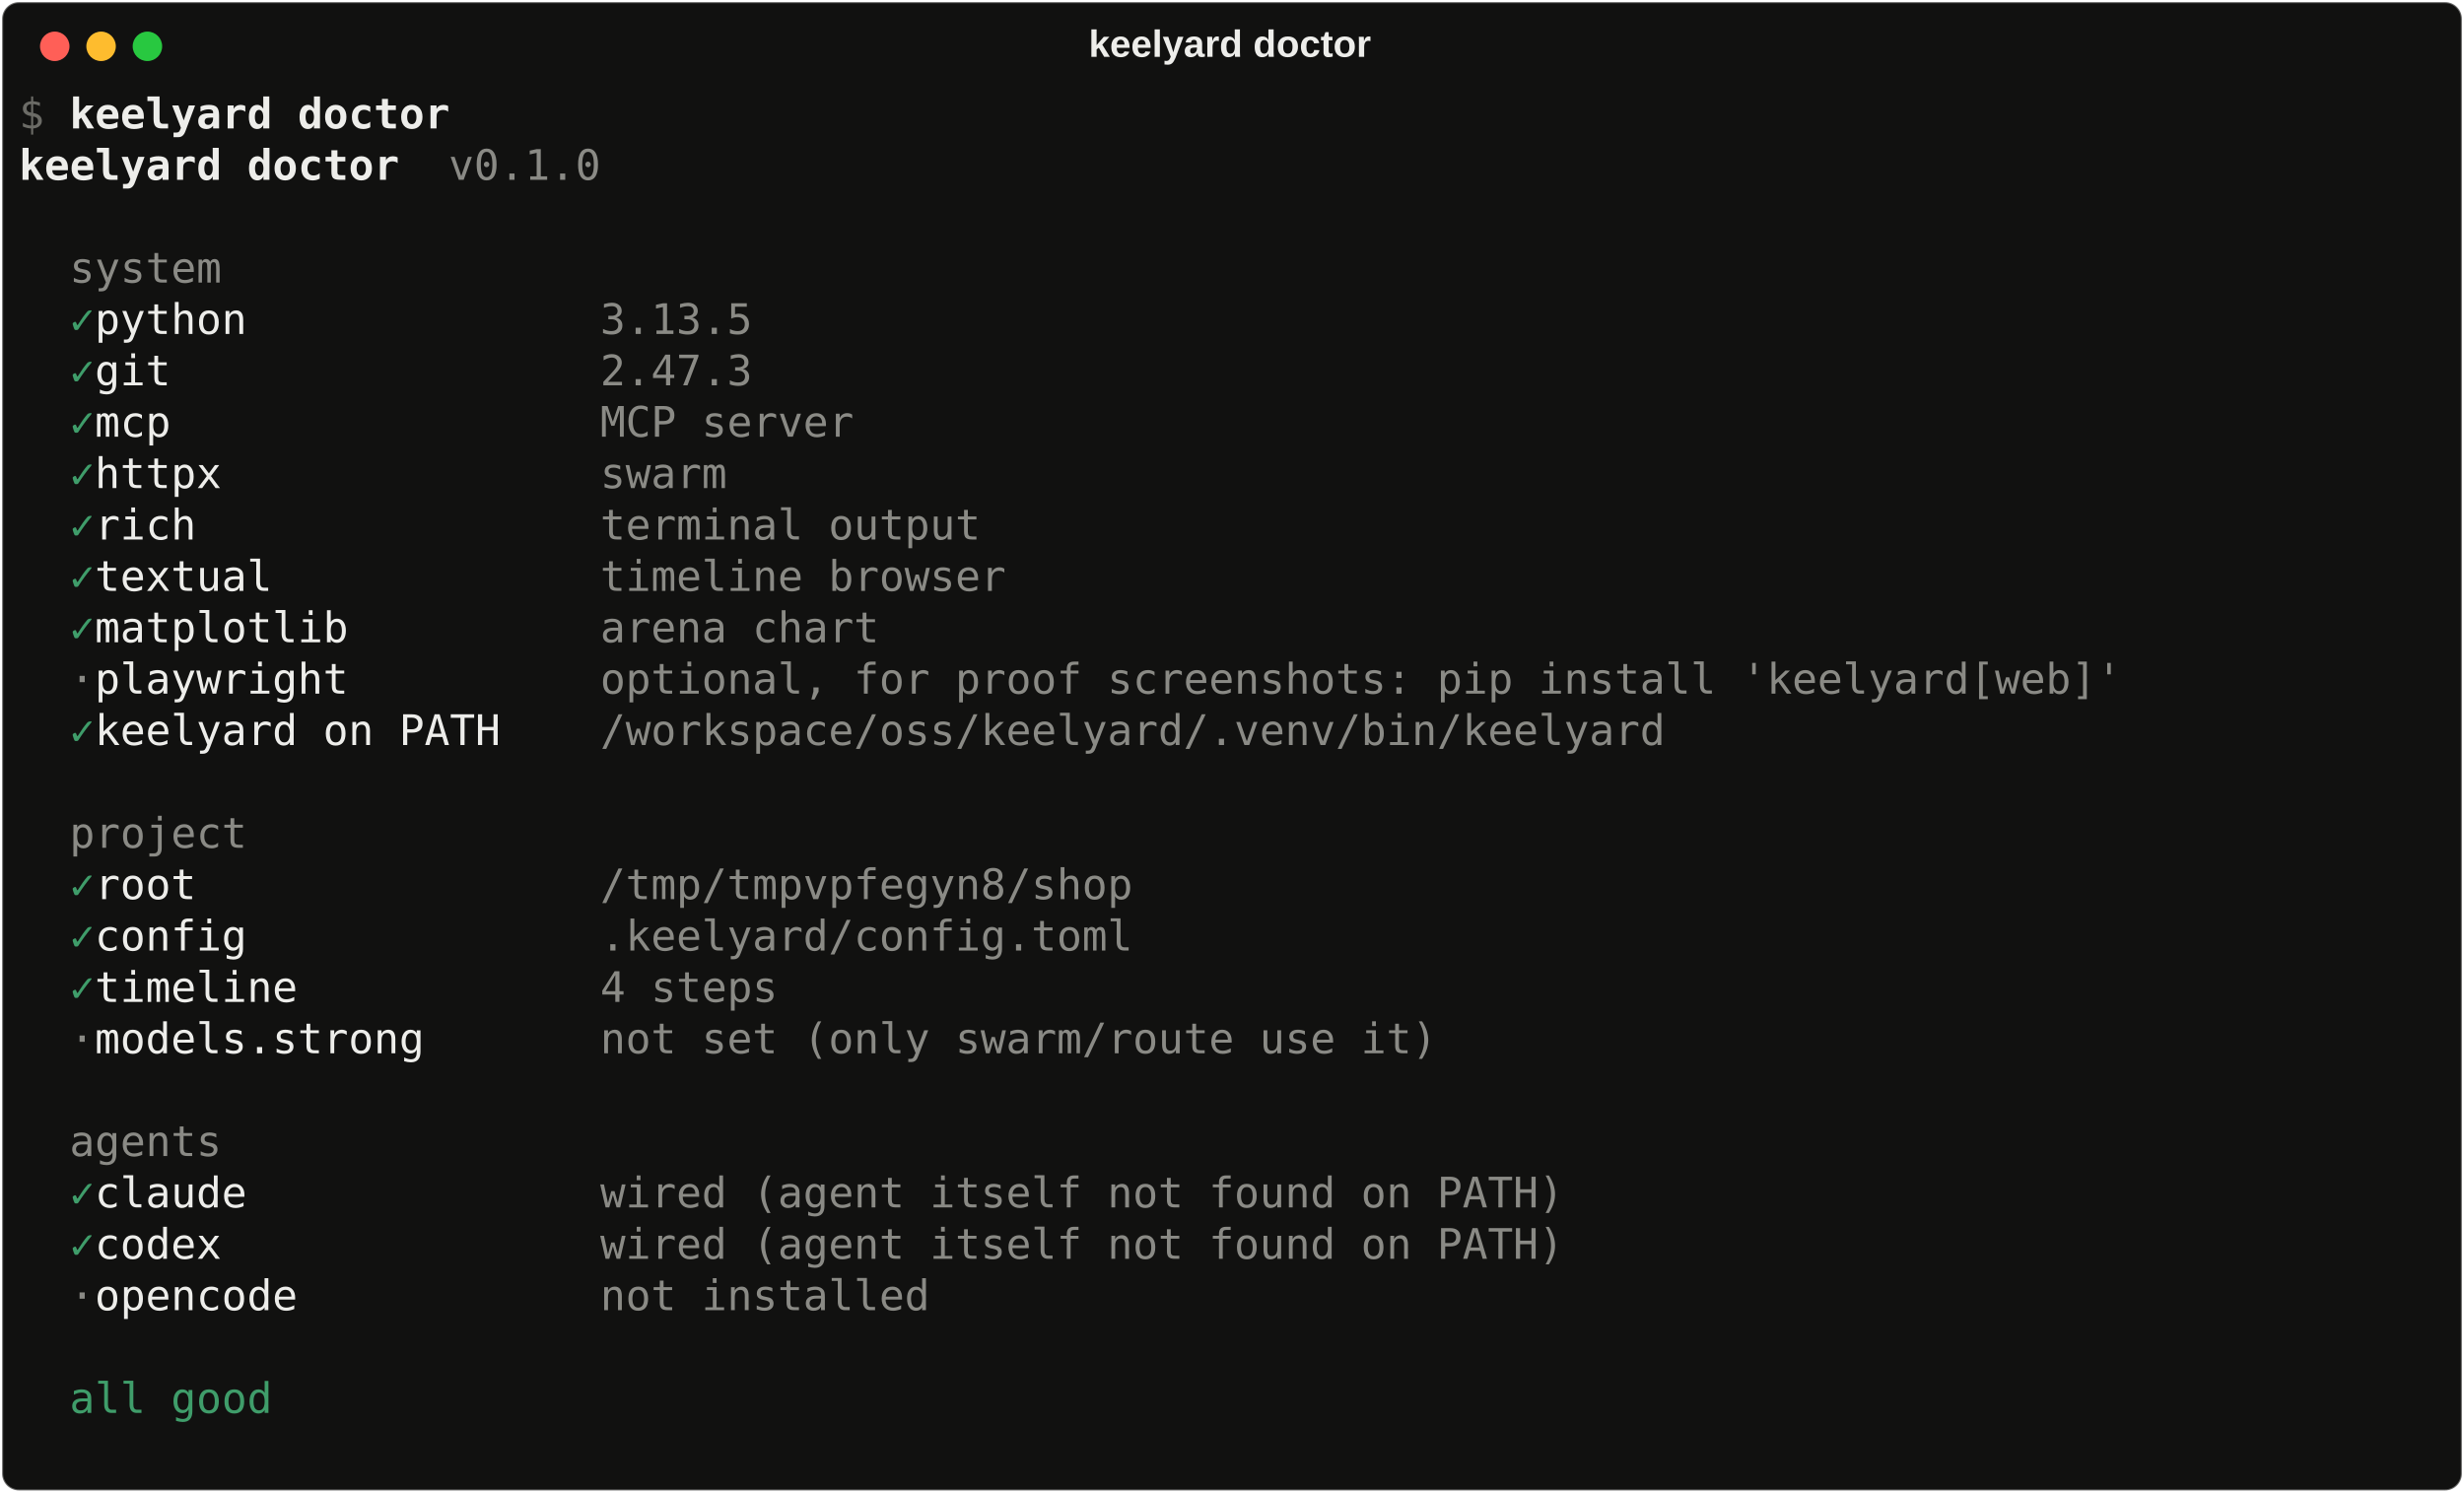
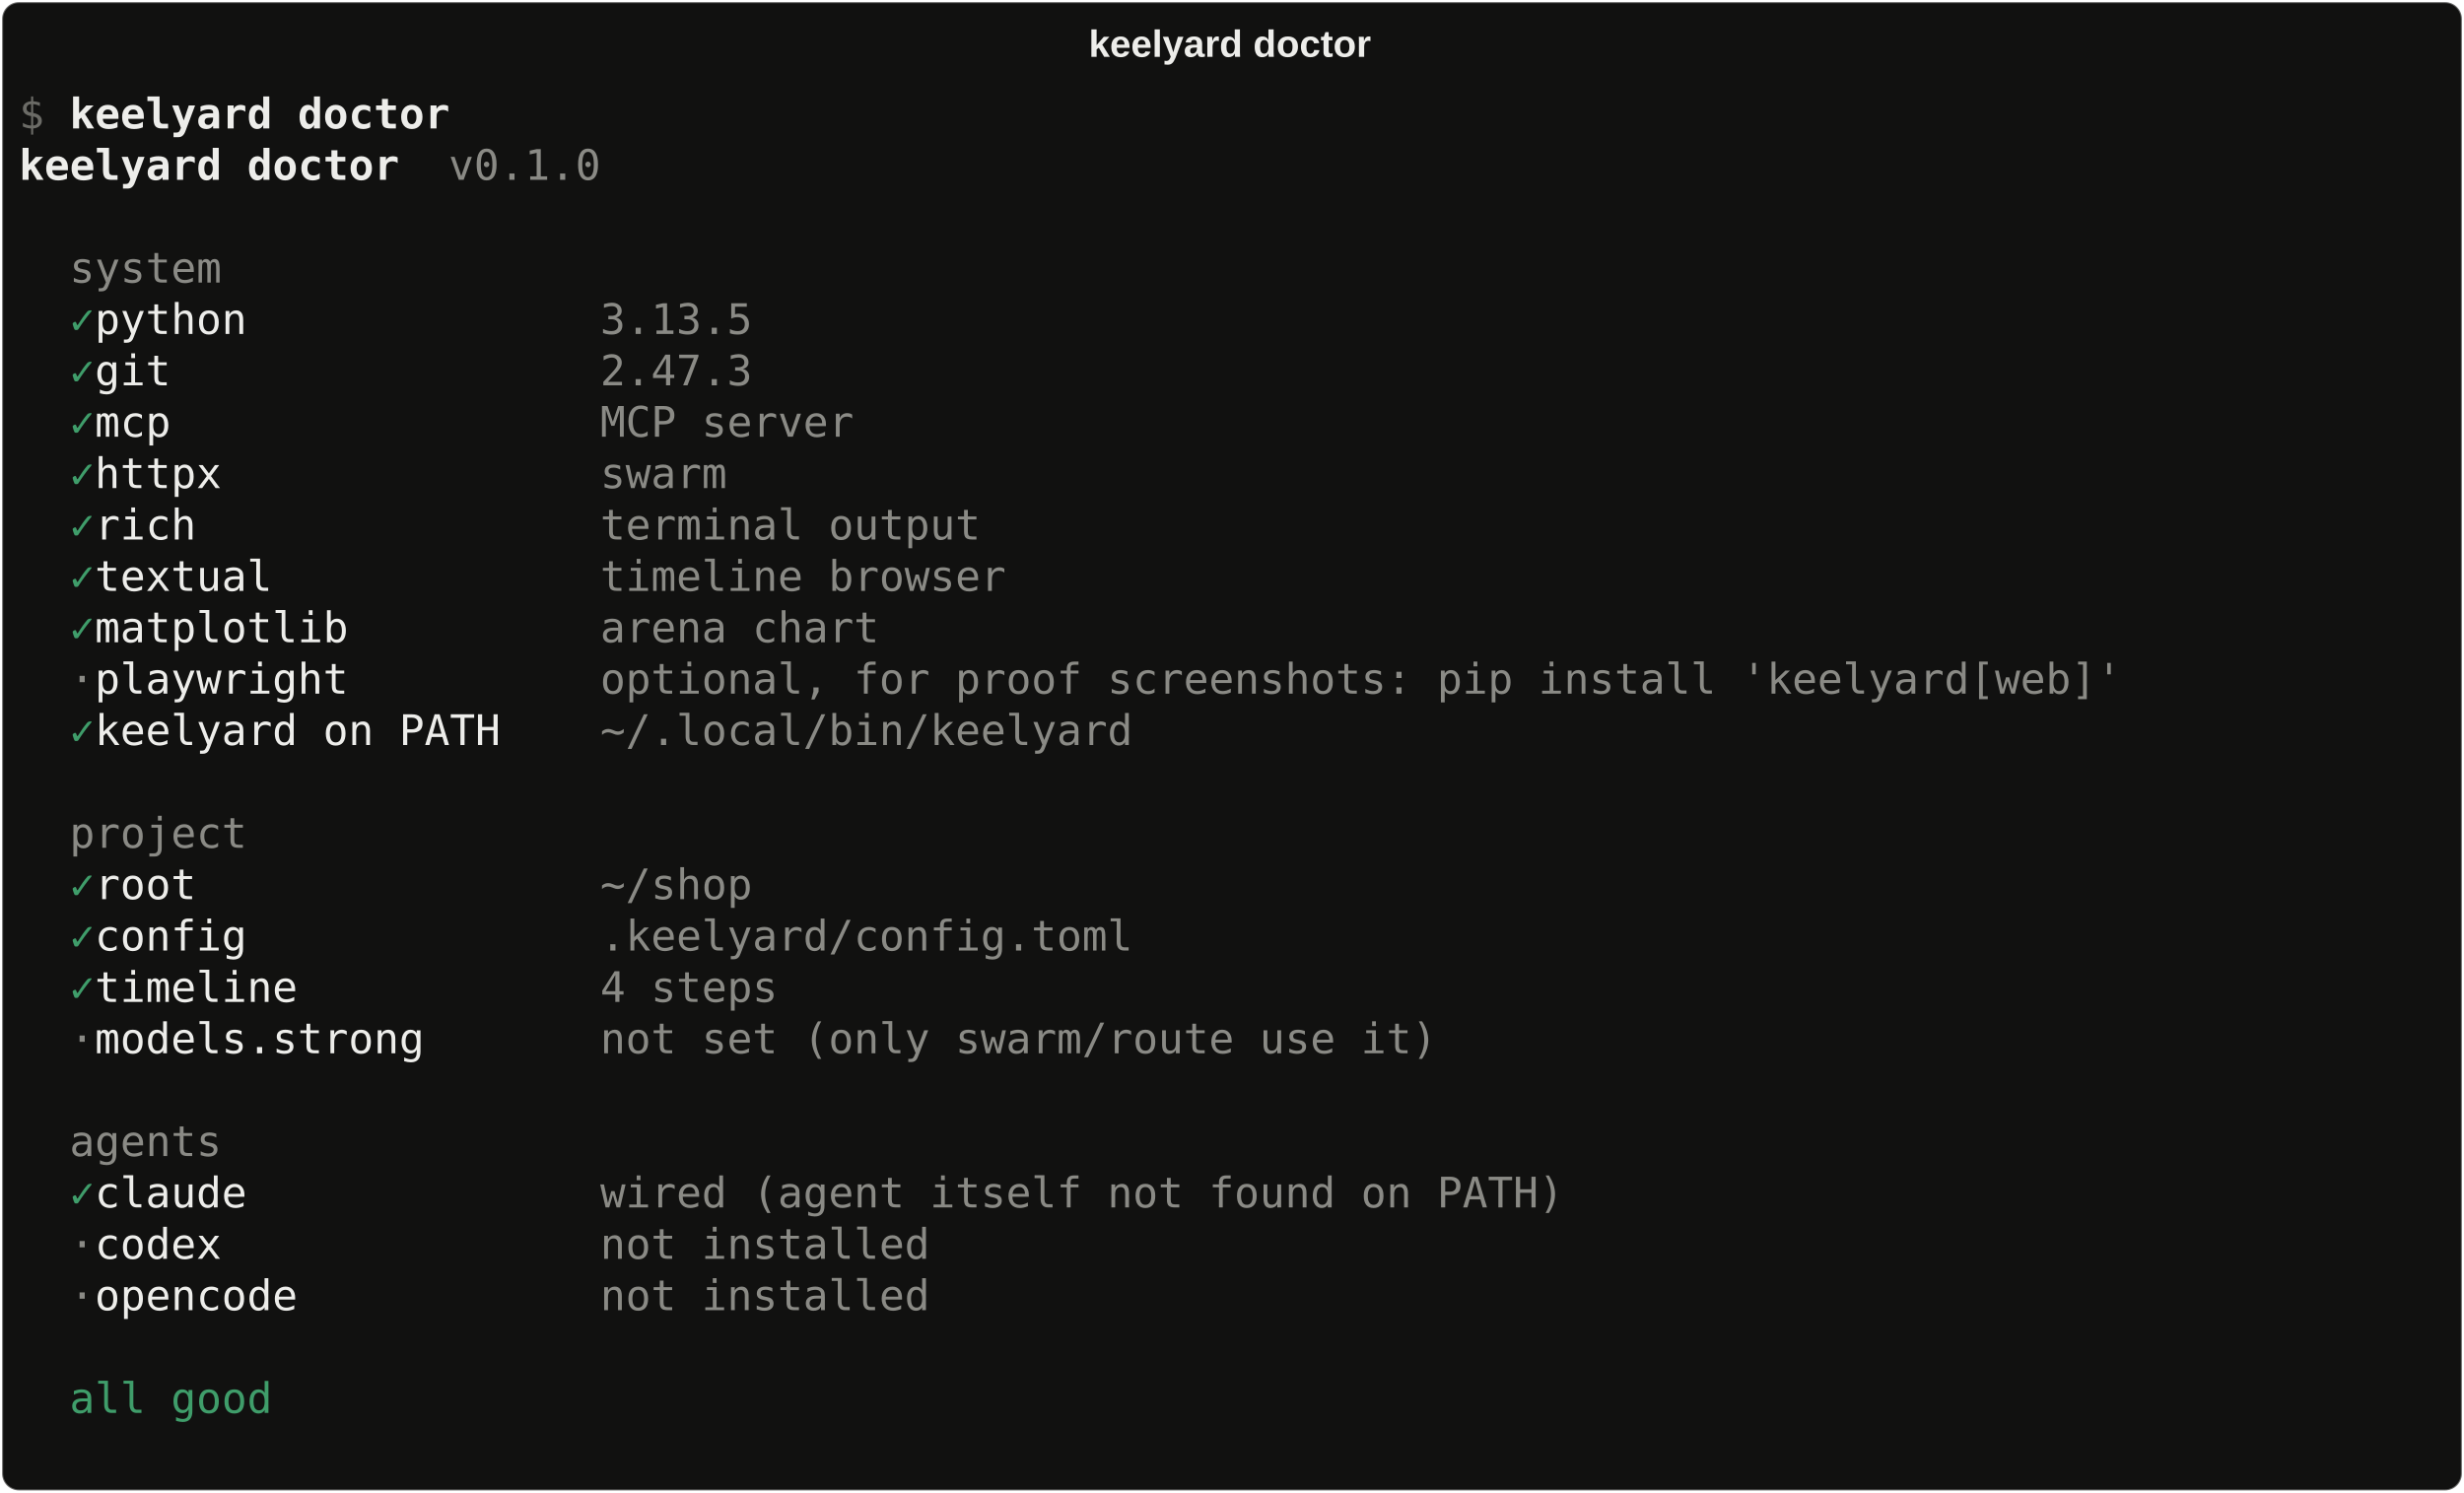
<svg xmlns="http://www.w3.org/2000/svg" width="1170" height="708.8" class="rich-terminal" viewBox="0 0 1170 708.8">
  <style>

    
    

-     .terminal-2148269498-matrix {
+     .terminal-3192317741-matrix {
        font-family: Geist Mono, monospace;
        font-size: 20px;
        line-height: 24.4px;
        font-variant-east-asian: full-width;
    }

-     .terminal-2148269498-title {
+     .terminal-3192317741-title {
        font-size: 18px;
        font-weight: bold;
        font-family: arial;
    }

-     .terminal-2148269498-r1 { fill: #6b6b66 }
- .terminal-2148269498-r2 { fill: #ededea;font-weight: bold }
- .terminal-2148269498-r3 { fill: #ededea }
- .terminal-2148269498-r4 { fill: #8a8a85 }
- .terminal-2148269498-r5 { fill: #3f9d6a }
+     .terminal-3192317741-r1 { fill: #6b6b66 }
+ .terminal-3192317741-r2 { fill: #ededea;font-weight: bold }
+ .terminal-3192317741-r3 { fill: #ededea }
+ .terminal-3192317741-r4 { fill: #8a8a85 }
+ .terminal-3192317741-r5 { fill: #3f9d6a }
    </style>
  <defs>
-     <clipPath id="terminal-2148269498-clip-terminal">
+     <clipPath id="terminal-3192317741-clip-terminal">
      <rect x="0" y="0" width="1151.0" height="657.8" />
    </clipPath>
-     <clipPath id="terminal-2148269498-line-0">
+     <clipPath id="terminal-3192317741-line-0">
      <rect x="0" y="1.5" width="1152" height="24.65" />
    </clipPath>
-     <clipPath id="terminal-2148269498-line-1">
+     <clipPath id="terminal-3192317741-line-1">
      <rect x="0" y="25.9" width="1152" height="24.65" />
    </clipPath>
-     <clipPath id="terminal-2148269498-line-2">
+     <clipPath id="terminal-3192317741-line-2">
      <rect x="0" y="50.3" width="1152" height="24.65" />
    </clipPath>
-     <clipPath id="terminal-2148269498-line-3">
+     <clipPath id="terminal-3192317741-line-3">
      <rect x="0" y="74.7" width="1152" height="24.65" />
    </clipPath>
-     <clipPath id="terminal-2148269498-line-4">
+     <clipPath id="terminal-3192317741-line-4">
      <rect x="0" y="99.1" width="1152" height="24.65" />
    </clipPath>
-     <clipPath id="terminal-2148269498-line-5">
+     <clipPath id="terminal-3192317741-line-5">
      <rect x="0" y="123.5" width="1152" height="24.65" />
    </clipPath>
-     <clipPath id="terminal-2148269498-line-6">
+     <clipPath id="terminal-3192317741-line-6">
      <rect x="0" y="147.9" width="1152" height="24.65" />
    </clipPath>
-     <clipPath id="terminal-2148269498-line-7">
+     <clipPath id="terminal-3192317741-line-7">
      <rect x="0" y="172.3" width="1152" height="24.65" />
    </clipPath>
-     <clipPath id="terminal-2148269498-line-8">
+     <clipPath id="terminal-3192317741-line-8">
      <rect x="0" y="196.7" width="1152" height="24.65" />
    </clipPath>
-     <clipPath id="terminal-2148269498-line-9">
+     <clipPath id="terminal-3192317741-line-9">
      <rect x="0" y="221.1" width="1152" height="24.65" />
    </clipPath>
-     <clipPath id="terminal-2148269498-line-10">
+     <clipPath id="terminal-3192317741-line-10">
      <rect x="0" y="245.5" width="1152" height="24.65" />
    </clipPath>
-     <clipPath id="terminal-2148269498-line-11">
+     <clipPath id="terminal-3192317741-line-11">
      <rect x="0" y="269.9" width="1152" height="24.65" />
    </clipPath>
-     <clipPath id="terminal-2148269498-line-12">
+     <clipPath id="terminal-3192317741-line-12">
      <rect x="0" y="294.3" width="1152" height="24.65" />
    </clipPath>
-     <clipPath id="terminal-2148269498-line-13">
+     <clipPath id="terminal-3192317741-line-13">
      <rect x="0" y="318.7" width="1152" height="24.65" />
    </clipPath>
-     <clipPath id="terminal-2148269498-line-14">
+     <clipPath id="terminal-3192317741-line-14">
      <rect x="0" y="343.1" width="1152" height="24.65" />
    </clipPath>
-     <clipPath id="terminal-2148269498-line-15">
+     <clipPath id="terminal-3192317741-line-15">
      <rect x="0" y="367.5" width="1152" height="24.65" />
    </clipPath>
-     <clipPath id="terminal-2148269498-line-16">
+     <clipPath id="terminal-3192317741-line-16">
      <rect x="0" y="391.9" width="1152" height="24.65" />
    </clipPath>
-     <clipPath id="terminal-2148269498-line-17">
+     <clipPath id="terminal-3192317741-line-17">
      <rect x="0" y="416.3" width="1152" height="24.65" />
    </clipPath>
-     <clipPath id="terminal-2148269498-line-18">
+     <clipPath id="terminal-3192317741-line-18">
      <rect x="0" y="440.7" width="1152" height="24.65" />
    </clipPath>
-     <clipPath id="terminal-2148269498-line-19">
+     <clipPath id="terminal-3192317741-line-19">
      <rect x="0" y="465.1" width="1152" height="24.65" />
    </clipPath>
-     <clipPath id="terminal-2148269498-line-20">
+     <clipPath id="terminal-3192317741-line-20">
      <rect x="0" y="489.5" width="1152" height="24.65" />
    </clipPath>
-     <clipPath id="terminal-2148269498-line-21">
+     <clipPath id="terminal-3192317741-line-21">
      <rect x="0" y="513.9" width="1152" height="24.65" />
    </clipPath>
-     <clipPath id="terminal-2148269498-line-22">
+     <clipPath id="terminal-3192317741-line-22">
      <rect x="0" y="538.3" width="1152" height="24.65" />
    </clipPath>
-     <clipPath id="terminal-2148269498-line-23">
+     <clipPath id="terminal-3192317741-line-23">
      <rect x="0" y="562.7" width="1152" height="24.65" />
    </clipPath>
-     <clipPath id="terminal-2148269498-line-24">
+     <clipPath id="terminal-3192317741-line-24">
      <rect x="0" y="587.1" width="1152" height="24.65" />
    </clipPath>
-     <clipPath id="terminal-2148269498-line-25">
+     <clipPath id="terminal-3192317741-line-25">
      <rect x="0" y="611.5" width="1152" height="24.65" />
    </clipPath>
  </defs>
  <rect fill="#111110" stroke="rgba(255,255,255,0.35)" stroke-width="1" x="1" y="1" width="1168" height="706.8" rx="8" />
-   <text class="terminal-2148269498-title" fill="#ededea" text-anchor="middle" x="584" y="27">keelyard doctor</text>
+   <text class="terminal-3192317741-title" fill="#ededea" text-anchor="middle" x="584" y="27">keelyard doctor</text>
  <g transform="translate(26,22)">
-     <circle cx="0" cy="0" r="7" fill="#ff5f57" />
-     <circle cx="22" cy="0" r="7" fill="#febc2e" />
-     <circle cx="44" cy="0" r="7" fill="#28c840" />
-   </g>
-   <g transform="translate(9, 41)" clip-path="url(#terminal-2148269498-clip-terminal)">
-     <g class="terminal-2148269498-matrix">
-       <text class="terminal-2148269498-r1" x="0" y="20" textLength="24" clip-path="url(#terminal-2148269498-line-0)">$ </text>
-       <text class="terminal-2148269498-r2" x="24" y="20" textLength="180" clip-path="url(#terminal-2148269498-line-0)">keelyard doctor</text>
-       <text class="terminal-2148269498-r3" x="1152" y="20" textLength="12" clip-path="url(#terminal-2148269498-line-0)">
- </text>
-       <text class="terminal-2148269498-r2" x="0" y="44.4" textLength="180" clip-path="url(#terminal-2148269498-line-1)">keelyard doctor</text>
-       <text class="terminal-2148269498-r4" x="204" y="44.4" textLength="72" clip-path="url(#terminal-2148269498-line-1)">v0.1.0</text>
-       <text class="terminal-2148269498-r3" x="1152" y="44.4" textLength="12" clip-path="url(#terminal-2148269498-line-1)">
- </text>
-       <text class="terminal-2148269498-r3" x="1152" y="68.8" textLength="12" clip-path="url(#terminal-2148269498-line-2)">
- </text>
-       <text class="terminal-2148269498-r4" x="24" y="93.2" textLength="72" clip-path="url(#terminal-2148269498-line-3)">system</text>
-       <text class="terminal-2148269498-r3" x="1152" y="93.2" textLength="12" clip-path="url(#terminal-2148269498-line-3)">
- </text>
-       <text class="terminal-2148269498-r5" x="24" y="117.6" textLength="12" clip-path="url(#terminal-2148269498-line-4)">✓</text>
-       <text class="terminal-2148269498-r3" x="36" y="117.6" textLength="240" clip-path="url(#terminal-2148269498-line-4)"> python             </text>
-       <text class="terminal-2148269498-r4" x="276" y="117.6" textLength="72" clip-path="url(#terminal-2148269498-line-4)">3.13.5</text>
-       <text class="terminal-2148269498-r3" x="1152" y="117.6" textLength="12" clip-path="url(#terminal-2148269498-line-4)">
- </text>
-       <text class="terminal-2148269498-r5" x="24" y="142" textLength="12" clip-path="url(#terminal-2148269498-line-5)">✓</text>
-       <text class="terminal-2148269498-r3" x="36" y="142" textLength="240" clip-path="url(#terminal-2148269498-line-5)"> git                </text>
-       <text class="terminal-2148269498-r4" x="276" y="142" textLength="72" clip-path="url(#terminal-2148269498-line-5)">2.47.3</text>
-       <text class="terminal-2148269498-r3" x="1152" y="142" textLength="12" clip-path="url(#terminal-2148269498-line-5)">
- </text>
-       <text class="terminal-2148269498-r5" x="24" y="166.4" textLength="12" clip-path="url(#terminal-2148269498-line-6)">✓</text>
-       <text class="terminal-2148269498-r3" x="36" y="166.4" textLength="240" clip-path="url(#terminal-2148269498-line-6)"> mcp                </text>
-       <text class="terminal-2148269498-r4" x="276" y="166.4" textLength="120" clip-path="url(#terminal-2148269498-line-6)">MCP server</text>
-       <text class="terminal-2148269498-r3" x="1152" y="166.4" textLength="12" clip-path="url(#terminal-2148269498-line-6)">
- </text>
-       <text class="terminal-2148269498-r5" x="24" y="190.8" textLength="12" clip-path="url(#terminal-2148269498-line-7)">✓</text>
-       <text class="terminal-2148269498-r3" x="36" y="190.8" textLength="240" clip-path="url(#terminal-2148269498-line-7)"> httpx              </text>
-       <text class="terminal-2148269498-r4" x="276" y="190.8" textLength="60" clip-path="url(#terminal-2148269498-line-7)">swarm</text>
-       <text class="terminal-2148269498-r3" x="1152" y="190.8" textLength="12" clip-path="url(#terminal-2148269498-line-7)">
- </text>
-       <text class="terminal-2148269498-r5" x="24" y="215.2" textLength="12" clip-path="url(#terminal-2148269498-line-8)">✓</text>
-       <text class="terminal-2148269498-r3" x="36" y="215.2" textLength="240" clip-path="url(#terminal-2148269498-line-8)"> rich               </text>
-       <text class="terminal-2148269498-r4" x="276" y="215.2" textLength="180" clip-path="url(#terminal-2148269498-line-8)">terminal output</text>
-       <text class="terminal-2148269498-r3" x="1152" y="215.2" textLength="12" clip-path="url(#terminal-2148269498-line-8)">
- </text>
-       <text class="terminal-2148269498-r5" x="24" y="239.6" textLength="12" clip-path="url(#terminal-2148269498-line-9)">✓</text>
-       <text class="terminal-2148269498-r3" x="36" y="239.6" textLength="240" clip-path="url(#terminal-2148269498-line-9)"> textual            </text>
-       <text class="terminal-2148269498-r4" x="276" y="239.6" textLength="192" clip-path="url(#terminal-2148269498-line-9)">timeline browser</text>
-       <text class="terminal-2148269498-r3" x="1152" y="239.6" textLength="12" clip-path="url(#terminal-2148269498-line-9)">
- </text>
-       <text class="terminal-2148269498-r5" x="24" y="264" textLength="12" clip-path="url(#terminal-2148269498-line-10)">✓</text>
-       <text class="terminal-2148269498-r3" x="36" y="264" textLength="240" clip-path="url(#terminal-2148269498-line-10)"> matplotlib         </text>
-       <text class="terminal-2148269498-r4" x="276" y="264" textLength="132" clip-path="url(#terminal-2148269498-line-10)">arena chart</text>
-       <text class="terminal-2148269498-r3" x="1152" y="264" textLength="12" clip-path="url(#terminal-2148269498-line-10)">
- </text>
-       <text class="terminal-2148269498-r4" x="24" y="288.4" textLength="12" clip-path="url(#terminal-2148269498-line-11)">·</text>
-       <text class="terminal-2148269498-r3" x="36" y="288.4" textLength="240" clip-path="url(#terminal-2148269498-line-11)"> playwright         </text>
-       <text class="terminal-2148269498-r4" x="276" y="288.4" textLength="720" clip-path="url(#terminal-2148269498-line-11)">optional, for proof screenshots: pip install 'keelyard[web]'</text>
-       <text class="terminal-2148269498-r3" x="1152" y="288.4" textLength="12" clip-path="url(#terminal-2148269498-line-11)">
- </text>
-       <text class="terminal-2148269498-r5" x="24" y="312.8" textLength="12" clip-path="url(#terminal-2148269498-line-12)">✓</text>
-       <text class="terminal-2148269498-r3" x="36" y="312.8" textLength="240" clip-path="url(#terminal-2148269498-line-12)"> keelyard on PATH   </text>
-       <text class="terminal-2148269498-r4" x="276" y="312.8" textLength="504" clip-path="url(#terminal-2148269498-line-12)">/workspace/oss/keelyard/.venv/bin/keelyard</text>
-       <text class="terminal-2148269498-r3" x="1152" y="312.8" textLength="12" clip-path="url(#terminal-2148269498-line-12)">
- </text>
-       <text class="terminal-2148269498-r3" x="1152" y="337.2" textLength="12" clip-path="url(#terminal-2148269498-line-13)">
- </text>
-       <text class="terminal-2148269498-r4" x="24" y="361.6" textLength="84" clip-path="url(#terminal-2148269498-line-14)">project</text>
-       <text class="terminal-2148269498-r3" x="1152" y="361.6" textLength="12" clip-path="url(#terminal-2148269498-line-14)">
- </text>
-       <text class="terminal-2148269498-r5" x="24" y="386" textLength="12" clip-path="url(#terminal-2148269498-line-15)">✓</text>
-       <text class="terminal-2148269498-r3" x="36" y="386" textLength="240" clip-path="url(#terminal-2148269498-line-15)"> root               </text>
-       <text class="terminal-2148269498-r4" x="276" y="386" textLength="252" clip-path="url(#terminal-2148269498-line-15)">/tmp/tmpvpfegyn8/shop</text>
-       <text class="terminal-2148269498-r3" x="1152" y="386" textLength="12" clip-path="url(#terminal-2148269498-line-15)">
- </text>
-       <text class="terminal-2148269498-r5" x="24" y="410.4" textLength="12" clip-path="url(#terminal-2148269498-line-16)">✓</text>
-       <text class="terminal-2148269498-r3" x="36" y="410.4" textLength="240" clip-path="url(#terminal-2148269498-line-16)"> config             </text>
-       <text class="terminal-2148269498-r4" x="276" y="410.4" textLength="252" clip-path="url(#terminal-2148269498-line-16)">.keelyard/config.toml</text>
-       <text class="terminal-2148269498-r3" x="1152" y="410.4" textLength="12" clip-path="url(#terminal-2148269498-line-16)">
- </text>
-       <text class="terminal-2148269498-r5" x="24" y="434.8" textLength="12" clip-path="url(#terminal-2148269498-line-17)">✓</text>
-       <text class="terminal-2148269498-r3" x="36" y="434.8" textLength="240" clip-path="url(#terminal-2148269498-line-17)"> timeline           </text>
-       <text class="terminal-2148269498-r4" x="276" y="434.8" textLength="84" clip-path="url(#terminal-2148269498-line-17)">4 steps</text>
-       <text class="terminal-2148269498-r3" x="1152" y="434.8" textLength="12" clip-path="url(#terminal-2148269498-line-17)">
- </text>
-       <text class="terminal-2148269498-r4" x="24" y="459.2" textLength="12" clip-path="url(#terminal-2148269498-line-18)">·</text>
-       <text class="terminal-2148269498-r3" x="36" y="459.2" textLength="240" clip-path="url(#terminal-2148269498-line-18)"> models.strong      </text>
-       <text class="terminal-2148269498-r4" x="276" y="459.2" textLength="396" clip-path="url(#terminal-2148269498-line-18)">not set (only swarm/route use it)</text>
-       <text class="terminal-2148269498-r3" x="1152" y="459.2" textLength="12" clip-path="url(#terminal-2148269498-line-18)">
- </text>
-       <text class="terminal-2148269498-r3" x="1152" y="483.6" textLength="12" clip-path="url(#terminal-2148269498-line-19)">
- </text>
-       <text class="terminal-2148269498-r4" x="24" y="508" textLength="72" clip-path="url(#terminal-2148269498-line-20)">agents</text>
-       <text class="terminal-2148269498-r3" x="1152" y="508" textLength="12" clip-path="url(#terminal-2148269498-line-20)">
- </text>
-       <text class="terminal-2148269498-r5" x="24" y="532.4" textLength="12" clip-path="url(#terminal-2148269498-line-21)">✓</text>
-       <text class="terminal-2148269498-r3" x="36" y="532.4" textLength="240" clip-path="url(#terminal-2148269498-line-21)"> claude             </text>
-       <text class="terminal-2148269498-r4" x="276" y="532.4" textLength="456" clip-path="url(#terminal-2148269498-line-21)">wired (agent itself not found on PATH)</text>
-       <text class="terminal-2148269498-r3" x="1152" y="532.4" textLength="12" clip-path="url(#terminal-2148269498-line-21)">
- </text>
-       <text class="terminal-2148269498-r5" x="24" y="556.8" textLength="12" clip-path="url(#terminal-2148269498-line-22)">✓</text>
-       <text class="terminal-2148269498-r3" x="36" y="556.8" textLength="240" clip-path="url(#terminal-2148269498-line-22)"> codex              </text>
-       <text class="terminal-2148269498-r4" x="276" y="556.8" textLength="456" clip-path="url(#terminal-2148269498-line-22)">wired (agent itself not found on PATH)</text>
-       <text class="terminal-2148269498-r3" x="1152" y="556.8" textLength="12" clip-path="url(#terminal-2148269498-line-22)">
- </text>
-       <text class="terminal-2148269498-r4" x="24" y="581.2" textLength="12" clip-path="url(#terminal-2148269498-line-23)">·</text>
-       <text class="terminal-2148269498-r3" x="36" y="581.2" textLength="240" clip-path="url(#terminal-2148269498-line-23)"> opencode           </text>
-       <text class="terminal-2148269498-r4" x="276" y="581.2" textLength="156" clip-path="url(#terminal-2148269498-line-23)">not installed</text>
-       <text class="terminal-2148269498-r3" x="1152" y="581.2" textLength="12" clip-path="url(#terminal-2148269498-line-23)">
- </text>
-       <text class="terminal-2148269498-r3" x="1152" y="605.6" textLength="12" clip-path="url(#terminal-2148269498-line-24)">
- </text>
-       <text class="terminal-2148269498-r5" x="24" y="630" textLength="96" clip-path="url(#terminal-2148269498-line-25)">all good</text>
-       <text class="terminal-2148269498-r3" x="1152" y="630" textLength="12" clip-path="url(#terminal-2148269498-line-25)">
- </text>
-       <text class="terminal-2148269498-r3" x="1152" y="654.4" textLength="12" clip-path="url(#terminal-2148269498-line-26)">
+             
+             
+             
+             </g>
+   <g transform="translate(9, 41)" clip-path="url(#terminal-3192317741-clip-terminal)">
+     <g class="terminal-3192317741-matrix">
+       <text class="terminal-3192317741-r1" x="0" y="20" textLength="24" clip-path="url(#terminal-3192317741-line-0)">$ </text>
+       <text class="terminal-3192317741-r2" x="24" y="20" textLength="180" clip-path="url(#terminal-3192317741-line-0)">keelyard doctor</text>
+       <text class="terminal-3192317741-r3" x="1152" y="20" textLength="12" clip-path="url(#terminal-3192317741-line-0)">
+ </text>
+       <text class="terminal-3192317741-r2" x="0" y="44.4" textLength="180" clip-path="url(#terminal-3192317741-line-1)">keelyard doctor</text>
+       <text class="terminal-3192317741-r4" x="204" y="44.4" textLength="72" clip-path="url(#terminal-3192317741-line-1)">v0.1.0</text>
+       <text class="terminal-3192317741-r3" x="1152" y="44.4" textLength="12" clip-path="url(#terminal-3192317741-line-1)">
+ </text>
+       <text class="terminal-3192317741-r3" x="1152" y="68.8" textLength="12" clip-path="url(#terminal-3192317741-line-2)">
+ </text>
+       <text class="terminal-3192317741-r4" x="24" y="93.2" textLength="72" clip-path="url(#terminal-3192317741-line-3)">system</text>
+       <text class="terminal-3192317741-r3" x="1152" y="93.2" textLength="12" clip-path="url(#terminal-3192317741-line-3)">
+ </text>
+       <text class="terminal-3192317741-r5" x="24" y="117.6" textLength="12" clip-path="url(#terminal-3192317741-line-4)">✓</text>
+       <text class="terminal-3192317741-r3" x="36" y="117.6" textLength="240" clip-path="url(#terminal-3192317741-line-4)"> python             </text>
+       <text class="terminal-3192317741-r4" x="276" y="117.6" textLength="72" clip-path="url(#terminal-3192317741-line-4)">3.13.5</text>
+       <text class="terminal-3192317741-r3" x="1152" y="117.6" textLength="12" clip-path="url(#terminal-3192317741-line-4)">
+ </text>
+       <text class="terminal-3192317741-r5" x="24" y="142" textLength="12" clip-path="url(#terminal-3192317741-line-5)">✓</text>
+       <text class="terminal-3192317741-r3" x="36" y="142" textLength="240" clip-path="url(#terminal-3192317741-line-5)"> git                </text>
+       <text class="terminal-3192317741-r4" x="276" y="142" textLength="72" clip-path="url(#terminal-3192317741-line-5)">2.47.3</text>
+       <text class="terminal-3192317741-r3" x="1152" y="142" textLength="12" clip-path="url(#terminal-3192317741-line-5)">
+ </text>
+       <text class="terminal-3192317741-r5" x="24" y="166.4" textLength="12" clip-path="url(#terminal-3192317741-line-6)">✓</text>
+       <text class="terminal-3192317741-r3" x="36" y="166.4" textLength="240" clip-path="url(#terminal-3192317741-line-6)"> mcp                </text>
+       <text class="terminal-3192317741-r4" x="276" y="166.4" textLength="120" clip-path="url(#terminal-3192317741-line-6)">MCP server</text>
+       <text class="terminal-3192317741-r3" x="1152" y="166.4" textLength="12" clip-path="url(#terminal-3192317741-line-6)">
+ </text>
+       <text class="terminal-3192317741-r5" x="24" y="190.8" textLength="12" clip-path="url(#terminal-3192317741-line-7)">✓</text>
+       <text class="terminal-3192317741-r3" x="36" y="190.8" textLength="240" clip-path="url(#terminal-3192317741-line-7)"> httpx              </text>
+       <text class="terminal-3192317741-r4" x="276" y="190.8" textLength="60" clip-path="url(#terminal-3192317741-line-7)">swarm</text>
+       <text class="terminal-3192317741-r3" x="1152" y="190.8" textLength="12" clip-path="url(#terminal-3192317741-line-7)">
+ </text>
+       <text class="terminal-3192317741-r5" x="24" y="215.2" textLength="12" clip-path="url(#terminal-3192317741-line-8)">✓</text>
+       <text class="terminal-3192317741-r3" x="36" y="215.2" textLength="240" clip-path="url(#terminal-3192317741-line-8)"> rich               </text>
+       <text class="terminal-3192317741-r4" x="276" y="215.2" textLength="180" clip-path="url(#terminal-3192317741-line-8)">terminal output</text>
+       <text class="terminal-3192317741-r3" x="1152" y="215.2" textLength="12" clip-path="url(#terminal-3192317741-line-8)">
+ </text>
+       <text class="terminal-3192317741-r5" x="24" y="239.6" textLength="12" clip-path="url(#terminal-3192317741-line-9)">✓</text>
+       <text class="terminal-3192317741-r3" x="36" y="239.6" textLength="240" clip-path="url(#terminal-3192317741-line-9)"> textual            </text>
+       <text class="terminal-3192317741-r4" x="276" y="239.6" textLength="192" clip-path="url(#terminal-3192317741-line-9)">timeline browser</text>
+       <text class="terminal-3192317741-r3" x="1152" y="239.6" textLength="12" clip-path="url(#terminal-3192317741-line-9)">
+ </text>
+       <text class="terminal-3192317741-r5" x="24" y="264" textLength="12" clip-path="url(#terminal-3192317741-line-10)">✓</text>
+       <text class="terminal-3192317741-r3" x="36" y="264" textLength="240" clip-path="url(#terminal-3192317741-line-10)"> matplotlib         </text>
+       <text class="terminal-3192317741-r4" x="276" y="264" textLength="132" clip-path="url(#terminal-3192317741-line-10)">arena chart</text>
+       <text class="terminal-3192317741-r3" x="1152" y="264" textLength="12" clip-path="url(#terminal-3192317741-line-10)">
+ </text>
+       <text class="terminal-3192317741-r4" x="24" y="288.4" textLength="12" clip-path="url(#terminal-3192317741-line-11)">·</text>
+       <text class="terminal-3192317741-r3" x="36" y="288.4" textLength="240" clip-path="url(#terminal-3192317741-line-11)"> playwright         </text>
+       <text class="terminal-3192317741-r4" x="276" y="288.4" textLength="720" clip-path="url(#terminal-3192317741-line-11)">optional, for proof screenshots: pip install 'keelyard[web]'</text>
+       <text class="terminal-3192317741-r3" x="1152" y="288.4" textLength="12" clip-path="url(#terminal-3192317741-line-11)">
+ </text>
+       <text class="terminal-3192317741-r5" x="24" y="312.8" textLength="12" clip-path="url(#terminal-3192317741-line-12)">✓</text>
+       <text class="terminal-3192317741-r3" x="36" y="312.8" textLength="240" clip-path="url(#terminal-3192317741-line-12)"> keelyard on PATH   </text>
+       <text class="terminal-3192317741-r4" x="276" y="312.8" textLength="252" clip-path="url(#terminal-3192317741-line-12)">~/.local/bin/keelyard</text>
+       <text class="terminal-3192317741-r3" x="1152" y="312.8" textLength="12" clip-path="url(#terminal-3192317741-line-12)">
+ </text>
+       <text class="terminal-3192317741-r3" x="1152" y="337.2" textLength="12" clip-path="url(#terminal-3192317741-line-13)">
+ </text>
+       <text class="terminal-3192317741-r4" x="24" y="361.6" textLength="84" clip-path="url(#terminal-3192317741-line-14)">project</text>
+       <text class="terminal-3192317741-r3" x="1152" y="361.6" textLength="12" clip-path="url(#terminal-3192317741-line-14)">
+ </text>
+       <text class="terminal-3192317741-r5" x="24" y="386" textLength="12" clip-path="url(#terminal-3192317741-line-15)">✓</text>
+       <text class="terminal-3192317741-r3" x="36" y="386" textLength="240" clip-path="url(#terminal-3192317741-line-15)"> root               </text>
+       <text class="terminal-3192317741-r4" x="276" y="386" textLength="72" clip-path="url(#terminal-3192317741-line-15)">~/shop</text>
+       <text class="terminal-3192317741-r3" x="1152" y="386" textLength="12" clip-path="url(#terminal-3192317741-line-15)">
+ </text>
+       <text class="terminal-3192317741-r5" x="24" y="410.4" textLength="12" clip-path="url(#terminal-3192317741-line-16)">✓</text>
+       <text class="terminal-3192317741-r3" x="36" y="410.4" textLength="240" clip-path="url(#terminal-3192317741-line-16)"> config             </text>
+       <text class="terminal-3192317741-r4" x="276" y="410.4" textLength="252" clip-path="url(#terminal-3192317741-line-16)">.keelyard/config.toml</text>
+       <text class="terminal-3192317741-r3" x="1152" y="410.4" textLength="12" clip-path="url(#terminal-3192317741-line-16)">
+ </text>
+       <text class="terminal-3192317741-r5" x="24" y="434.8" textLength="12" clip-path="url(#terminal-3192317741-line-17)">✓</text>
+       <text class="terminal-3192317741-r3" x="36" y="434.8" textLength="240" clip-path="url(#terminal-3192317741-line-17)"> timeline           </text>
+       <text class="terminal-3192317741-r4" x="276" y="434.8" textLength="84" clip-path="url(#terminal-3192317741-line-17)">4 steps</text>
+       <text class="terminal-3192317741-r3" x="1152" y="434.8" textLength="12" clip-path="url(#terminal-3192317741-line-17)">
+ </text>
+       <text class="terminal-3192317741-r4" x="24" y="459.2" textLength="12" clip-path="url(#terminal-3192317741-line-18)">·</text>
+       <text class="terminal-3192317741-r3" x="36" y="459.2" textLength="240" clip-path="url(#terminal-3192317741-line-18)"> models.strong      </text>
+       <text class="terminal-3192317741-r4" x="276" y="459.2" textLength="396" clip-path="url(#terminal-3192317741-line-18)">not set (only swarm/route use it)</text>
+       <text class="terminal-3192317741-r3" x="1152" y="459.2" textLength="12" clip-path="url(#terminal-3192317741-line-18)">
+ </text>
+       <text class="terminal-3192317741-r3" x="1152" y="483.6" textLength="12" clip-path="url(#terminal-3192317741-line-19)">
+ </text>
+       <text class="terminal-3192317741-r4" x="24" y="508" textLength="72" clip-path="url(#terminal-3192317741-line-20)">agents</text>
+       <text class="terminal-3192317741-r3" x="1152" y="508" textLength="12" clip-path="url(#terminal-3192317741-line-20)">
+ </text>
+       <text class="terminal-3192317741-r5" x="24" y="532.4" textLength="12" clip-path="url(#terminal-3192317741-line-21)">✓</text>
+       <text class="terminal-3192317741-r3" x="36" y="532.4" textLength="240" clip-path="url(#terminal-3192317741-line-21)"> claude             </text>
+       <text class="terminal-3192317741-r4" x="276" y="532.4" textLength="456" clip-path="url(#terminal-3192317741-line-21)">wired (agent itself not found on PATH)</text>
+       <text class="terminal-3192317741-r3" x="1152" y="532.4" textLength="12" clip-path="url(#terminal-3192317741-line-21)">
+ </text>
+       <text class="terminal-3192317741-r4" x="24" y="556.8" textLength="12" clip-path="url(#terminal-3192317741-line-22)">·</text>
+       <text class="terminal-3192317741-r3" x="36" y="556.8" textLength="240" clip-path="url(#terminal-3192317741-line-22)"> codex              </text>
+       <text class="terminal-3192317741-r4" x="276" y="556.8" textLength="156" clip-path="url(#terminal-3192317741-line-22)">not installed</text>
+       <text class="terminal-3192317741-r3" x="1152" y="556.8" textLength="12" clip-path="url(#terminal-3192317741-line-22)">
+ </text>
+       <text class="terminal-3192317741-r4" x="24" y="581.2" textLength="12" clip-path="url(#terminal-3192317741-line-23)">·</text>
+       <text class="terminal-3192317741-r3" x="36" y="581.2" textLength="240" clip-path="url(#terminal-3192317741-line-23)"> opencode           </text>
+       <text class="terminal-3192317741-r4" x="276" y="581.2" textLength="156" clip-path="url(#terminal-3192317741-line-23)">not installed</text>
+       <text class="terminal-3192317741-r3" x="1152" y="581.2" textLength="12" clip-path="url(#terminal-3192317741-line-23)">
+ </text>
+       <text class="terminal-3192317741-r3" x="1152" y="605.6" textLength="12" clip-path="url(#terminal-3192317741-line-24)">
+ </text>
+       <text class="terminal-3192317741-r5" x="24" y="630" textLength="96" clip-path="url(#terminal-3192317741-line-25)">all good</text>
+       <text class="terminal-3192317741-r3" x="1152" y="630" textLength="12" clip-path="url(#terminal-3192317741-line-25)">
+ </text>
+       <text class="terminal-3192317741-r3" x="1152" y="654.4" textLength="12" clip-path="url(#terminal-3192317741-line-26)">
</text>
    </g>
  </g>
</svg>
